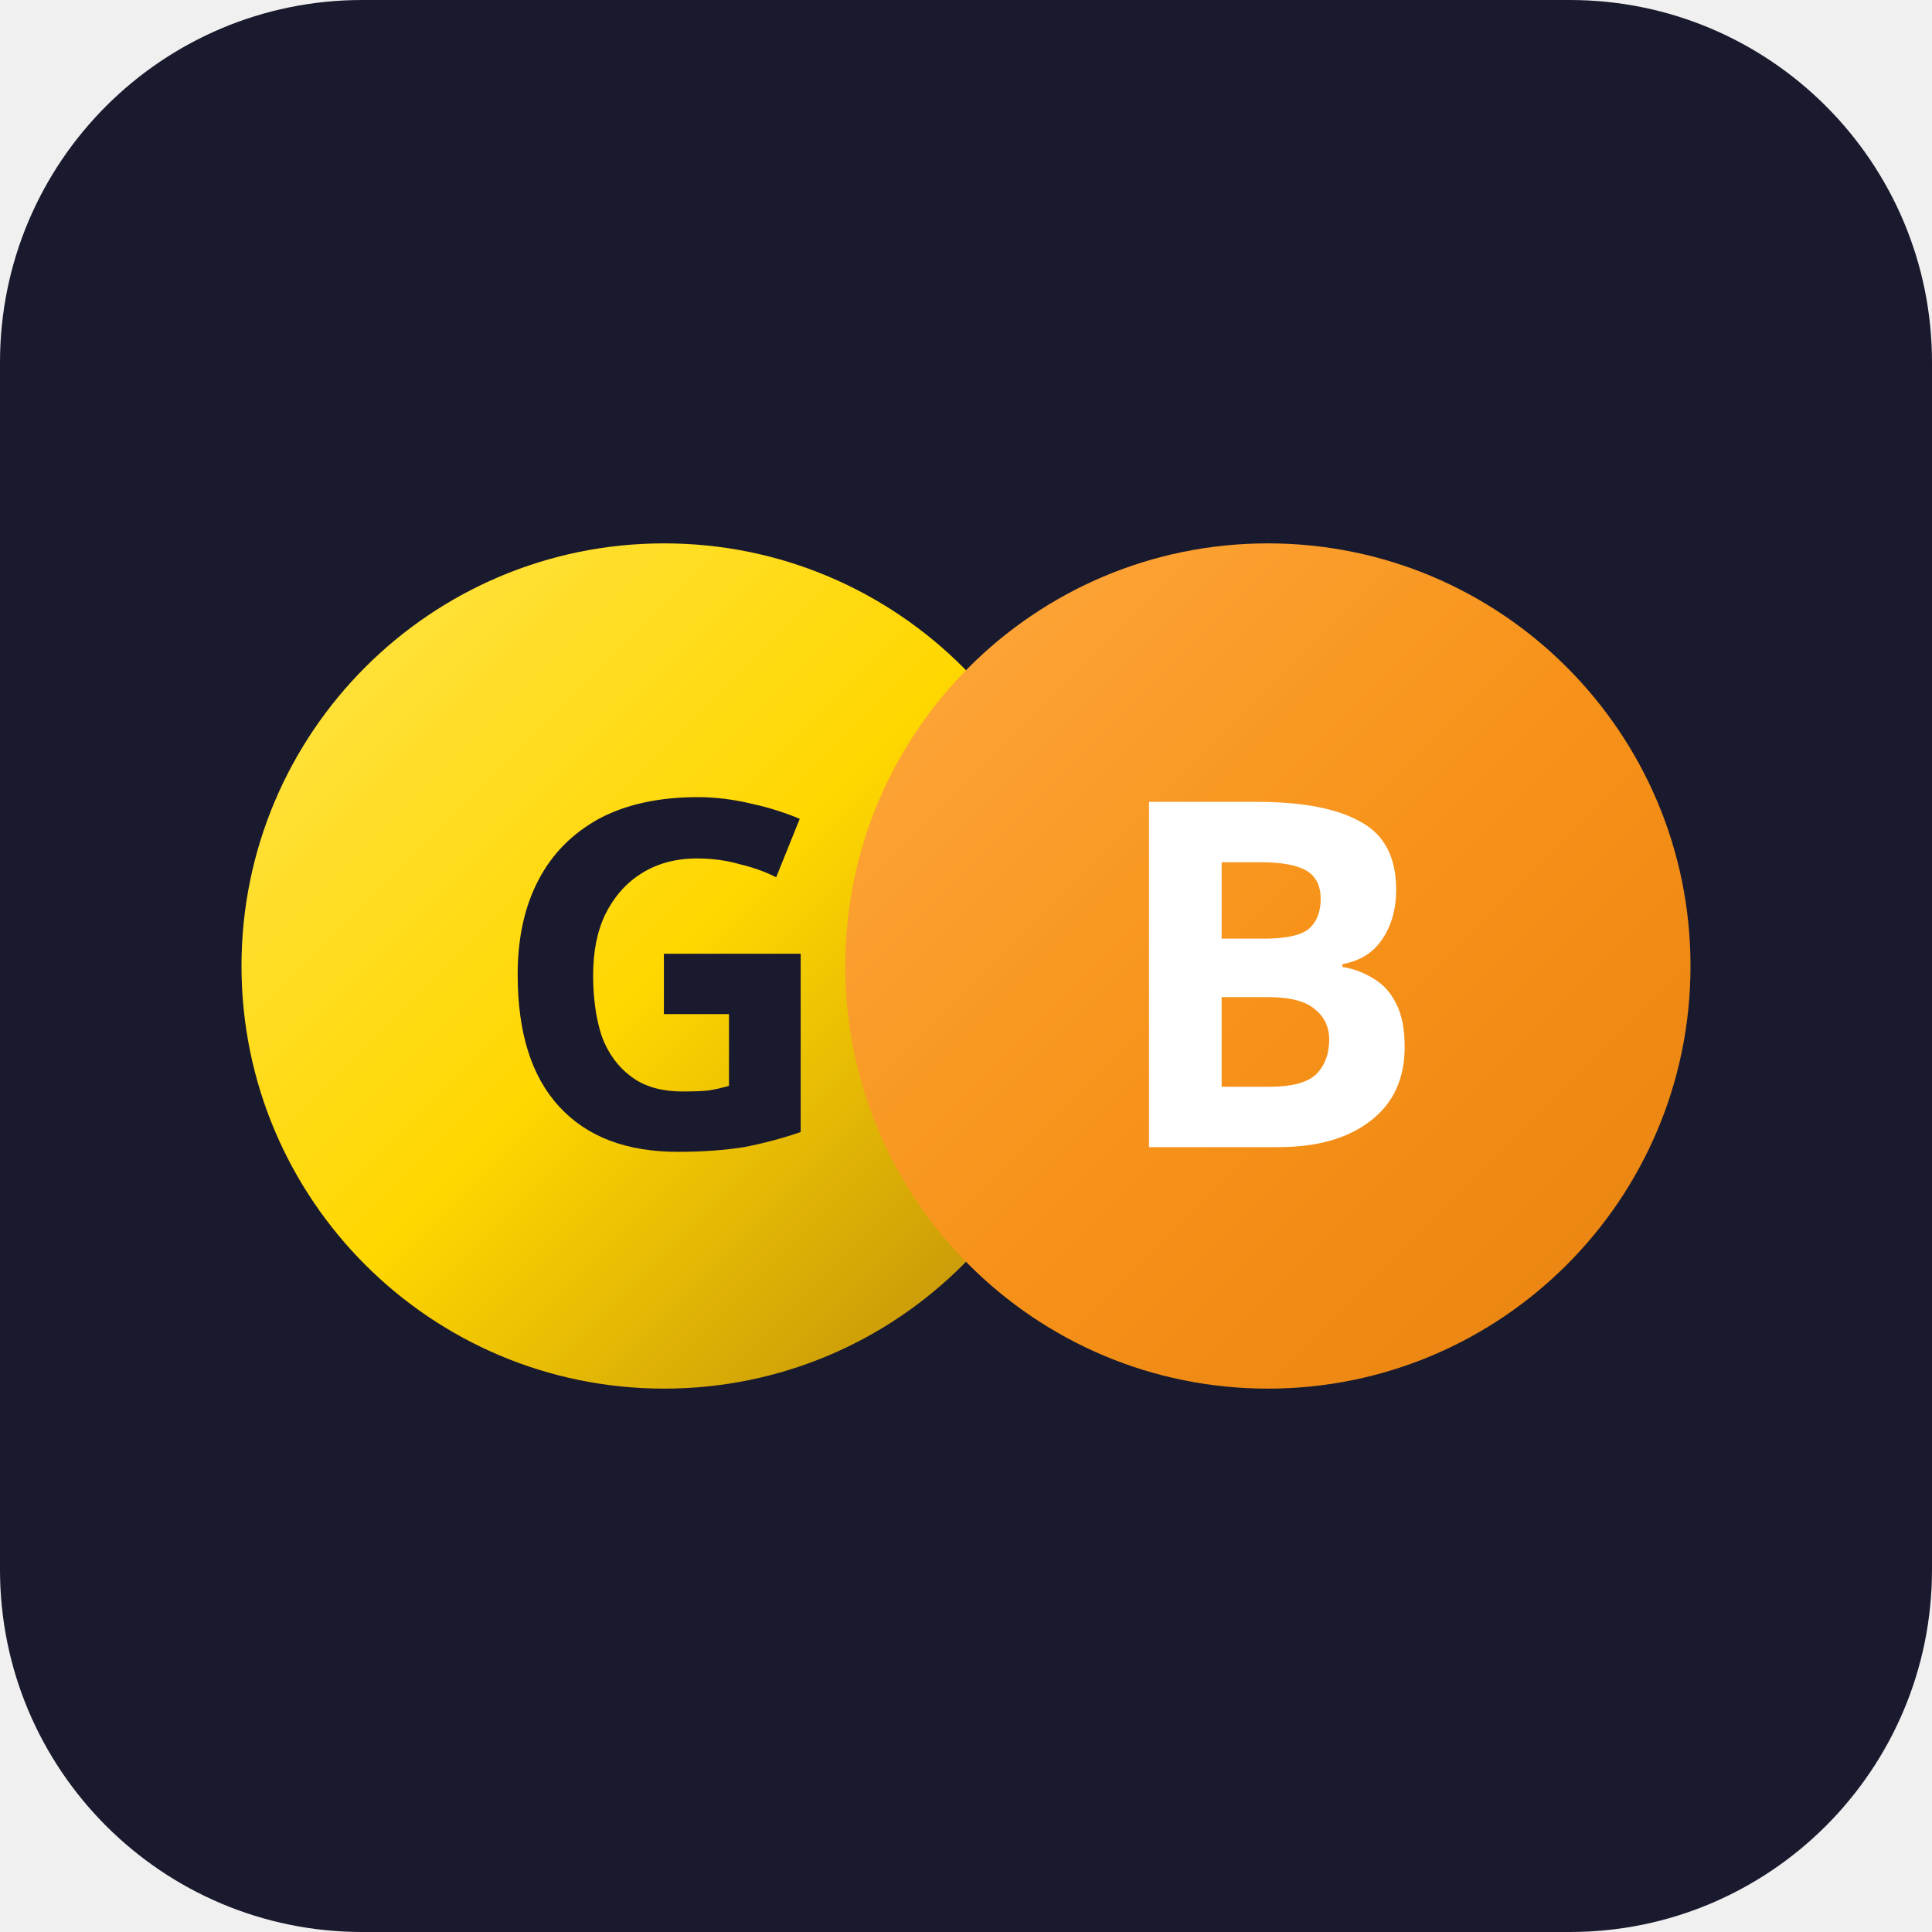
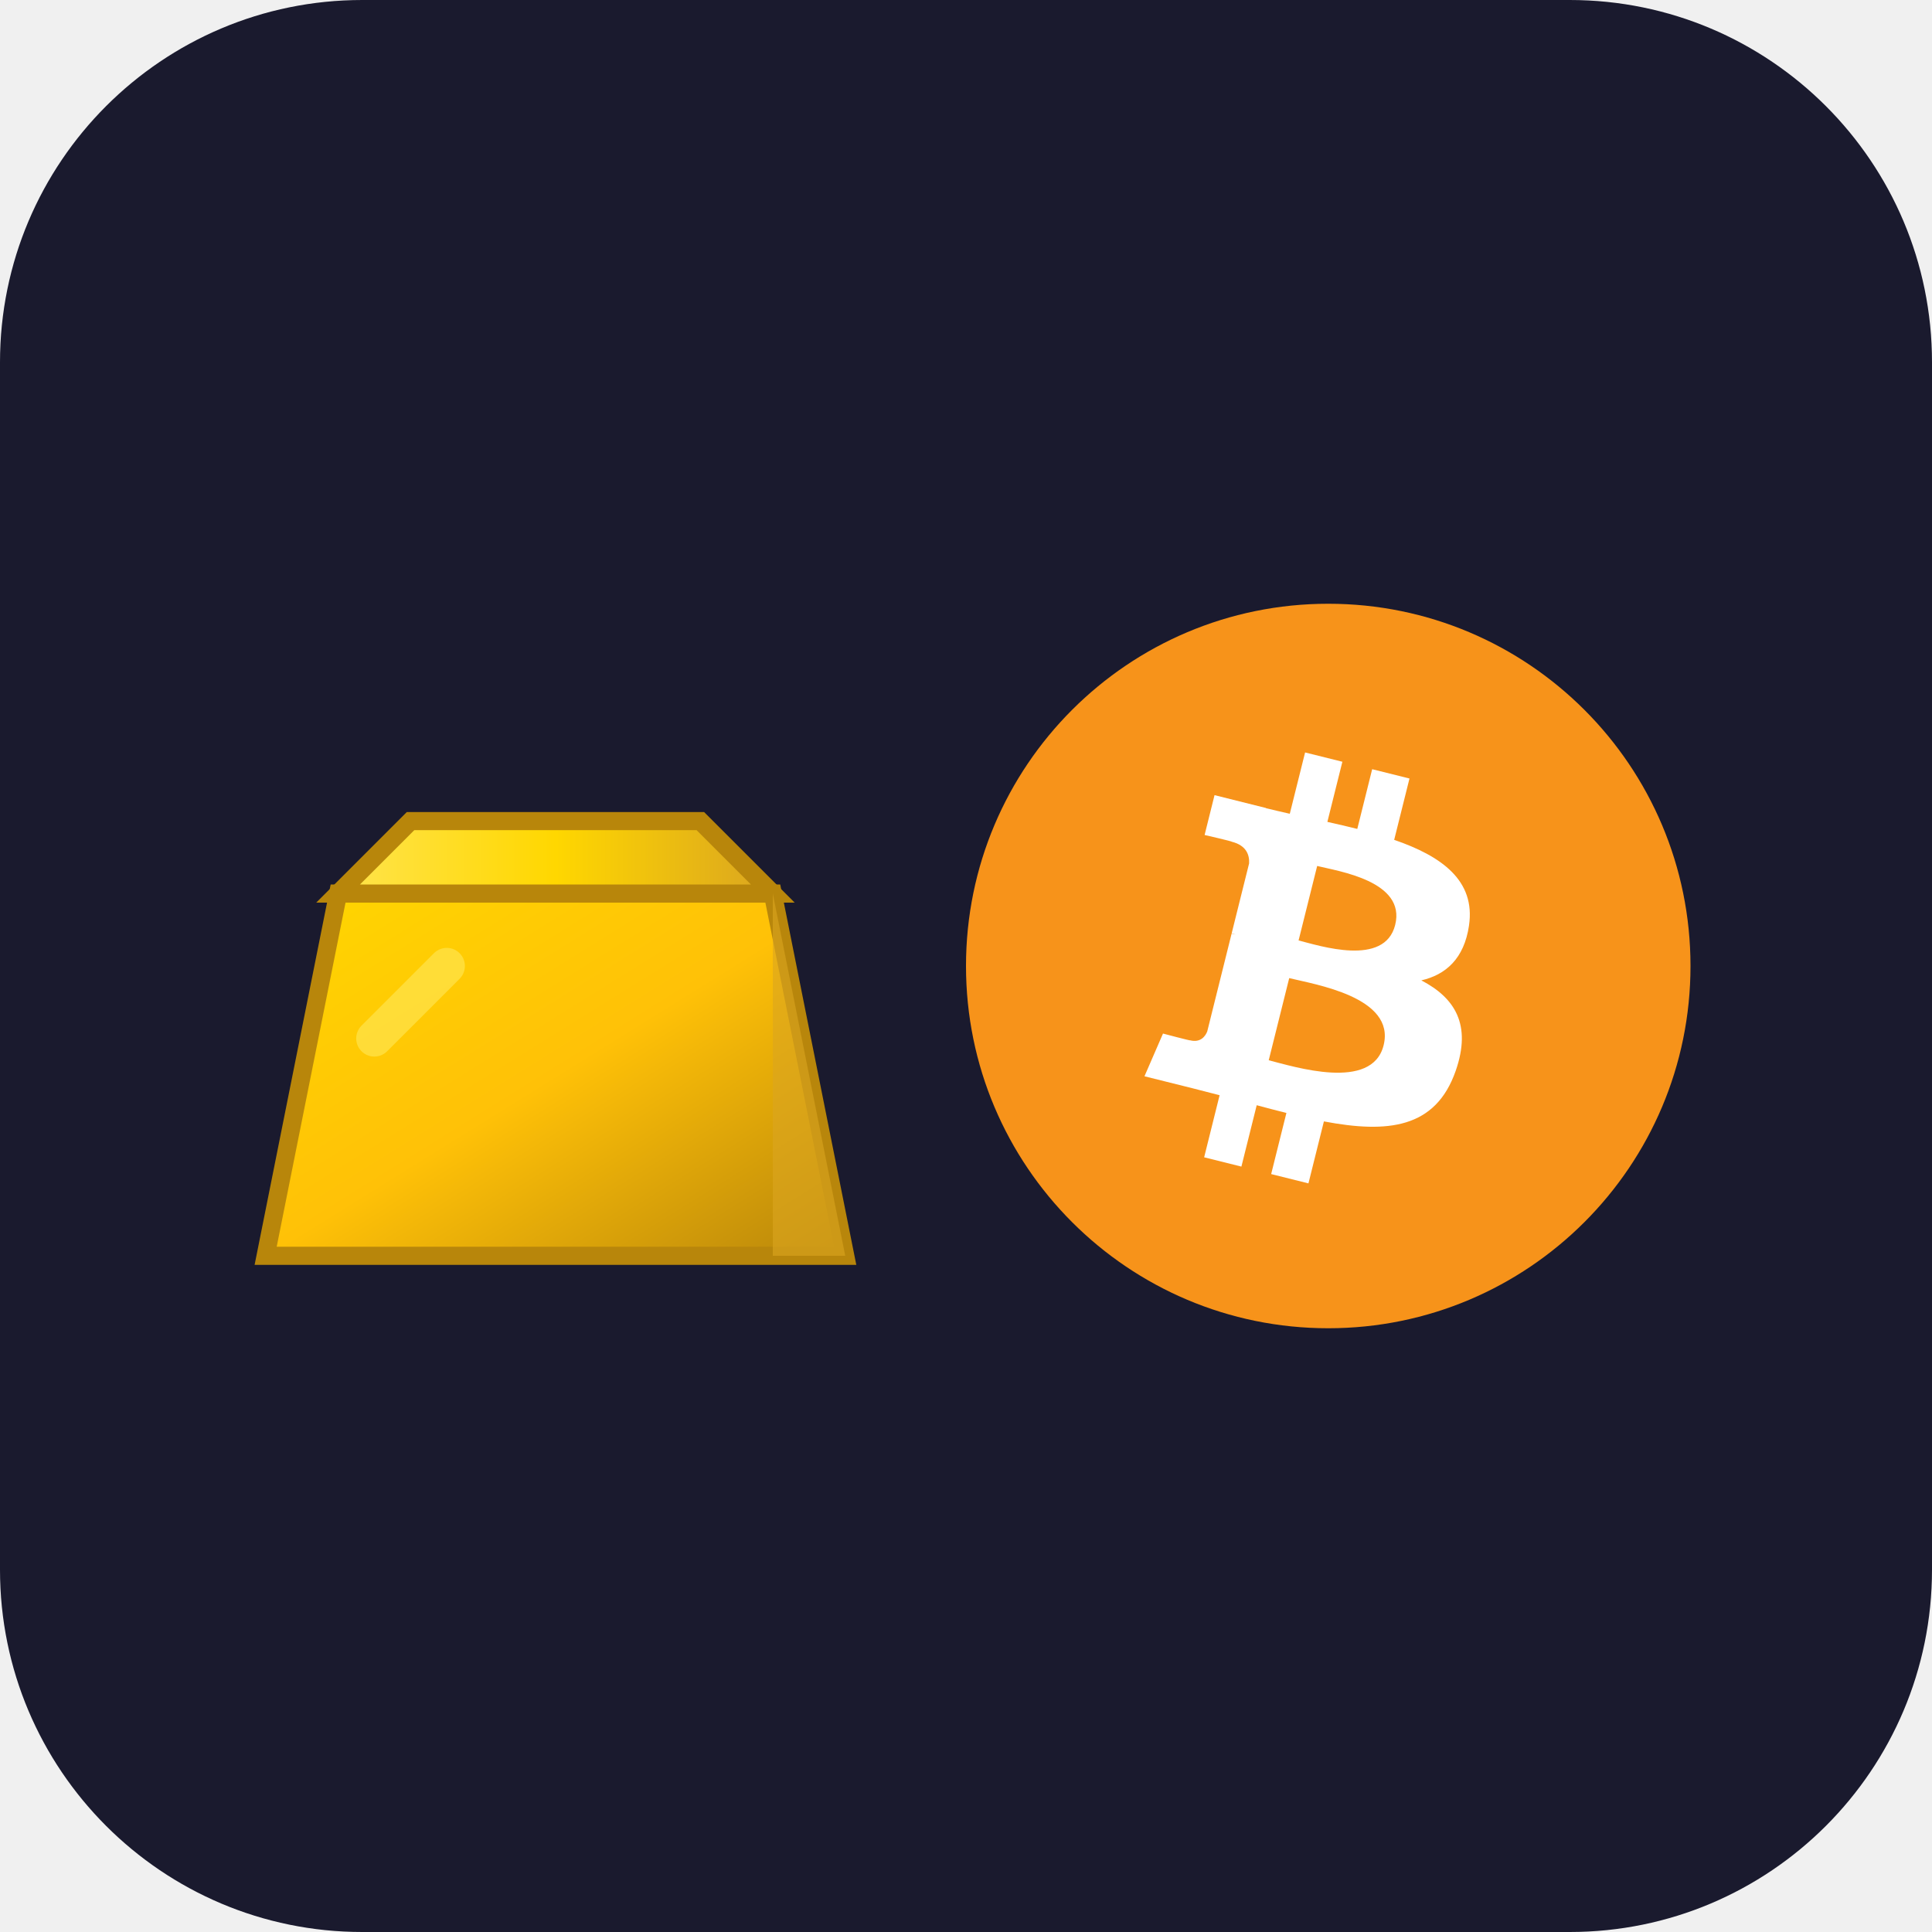
- <svg xmlns="http://www.w3.org/2000/svg" viewBox="0 0 32 32">
+ <svg xmlns="http://www.w3.org/2000/svg" viewBox="0 0 64 64">
  <defs>
-     <linearGradient id="gold" x1="0%" y1="0%" x2="100%" y2="100%">
-       <stop offset="0%" style="stop-color:#FFE44D" />
-       <stop offset="50%" style="stop-color:#FFD700" />
-       <stop offset="100%" style="stop-color:#B8860B" />
+     <linearGradient id="goldGradient" x1="0%" y1="0%" x2="100%" y2="100%">
+       <stop offset="0%" stop-color="#FFD700" />
+       <stop offset="50%" stop-color="#FFC107" />
+       <stop offset="100%" stop-color="#B8860B" />
    </linearGradient>
-     <linearGradient id="bitcoin" x1="0%" y1="0%" x2="100%" y2="100%">
-       <stop offset="0%" style="stop-color:#FFA940" />
-       <stop offset="50%" style="stop-color:#F7931A" />
-       <stop offset="100%" style="stop-color:#E6820F" />
+     <linearGradient id="goldShine" x1="0%" y1="0%" x2="100%" y2="0%">
+       <stop offset="0%" stop-color="#FFE44D" />
+       <stop offset="50%" stop-color="#FFD700" />
+       <stop offset="100%" stop-color="#DAA520" />
    </linearGradient>
  </defs>
-   <rect width="32" height="32" rx="6" fill="#1a1a2e" />
-   <circle cx="11" cy="16" r="7" fill="url(#gold)" />
-   <circle cx="21" cy="16" r="7" fill="url(#bitcoin)" />
-   <text x="11" y="19" font-size="8" font-weight="bold" fill="#1a1a2e" text-anchor="middle" font-family="system-ui">G</text>
-   <text x="21" y="19" font-size="8" font-weight="bold" fill="#fff" text-anchor="middle" font-family="system-ui">B</text>
+   <rect width="64" height="64" rx="12" fill="#1a1a2e" />
+   <g transform="translate(4, 20) scale(1.2)">
+     <path d="M4 18L6 8H18L20 18H4Z" fill="url(#goldGradient)" stroke="#B8860B" stroke-width="0.5" />
+     <path d="M6 8L8 6H16L18 8H6Z" fill="url(#goldShine)" stroke="#B8860B" stroke-width="0.5" />
+     <path d="M18 8L20 18H20L18 18V8Z" fill="#DAA520" opacity="0.6" />
+     <path d="M7 12L9 10" stroke="#FFE44D" stroke-width="1" stroke-linecap="round" opacity="0.7" />
+   </g>
+   <g transform="translate(32, 20)">
+     <circle cx="12" cy="12" r="12" fill="#F7931A" />
+     <path d="M16.662 10.661c.224-1.498-.917-2.303-2.478-2.84l.507-2.032-1.236-.308-.493 1.978c-.325-.081-.659-.158-.991-.233l.497-1.992-1.235-.308-.507 2.031c-.269-.061-.533-.122-.79-.185l.001-.006-1.704-.426-.329 1.32s.917.21.898.223c.501.125.591.456.576.719l-.577 2.315c.035.009.079.022.129.042l-.131-.033-.808 3.243c-.061.152-.217.38-.567.293.012.018-.898-.224-.898-.224l-.614 1.415 1.608.401c.299.075.592.153.881.227l-.512 2.056 1.234.308.507-2.033c.337.091.664.176.984.256l-.505 2.025 1.235.308.512-2.053c2.11.399 3.696.238 4.364-1.67.538-1.537-.027-2.424-1.137-3.002.809-.186 1.418-.718 1.58-1.816zm-2.828 3.965c-.382 1.537-2.968.706-3.806.497l.679-2.722c.838.209 3.527.623 3.127 2.225zm.383-3.986c-.349 1.398-2.502.688-3.2.514l.616-2.468c.698.174 2.948.499 2.584 1.954z" fill="white" />
+   </g>
</svg>
